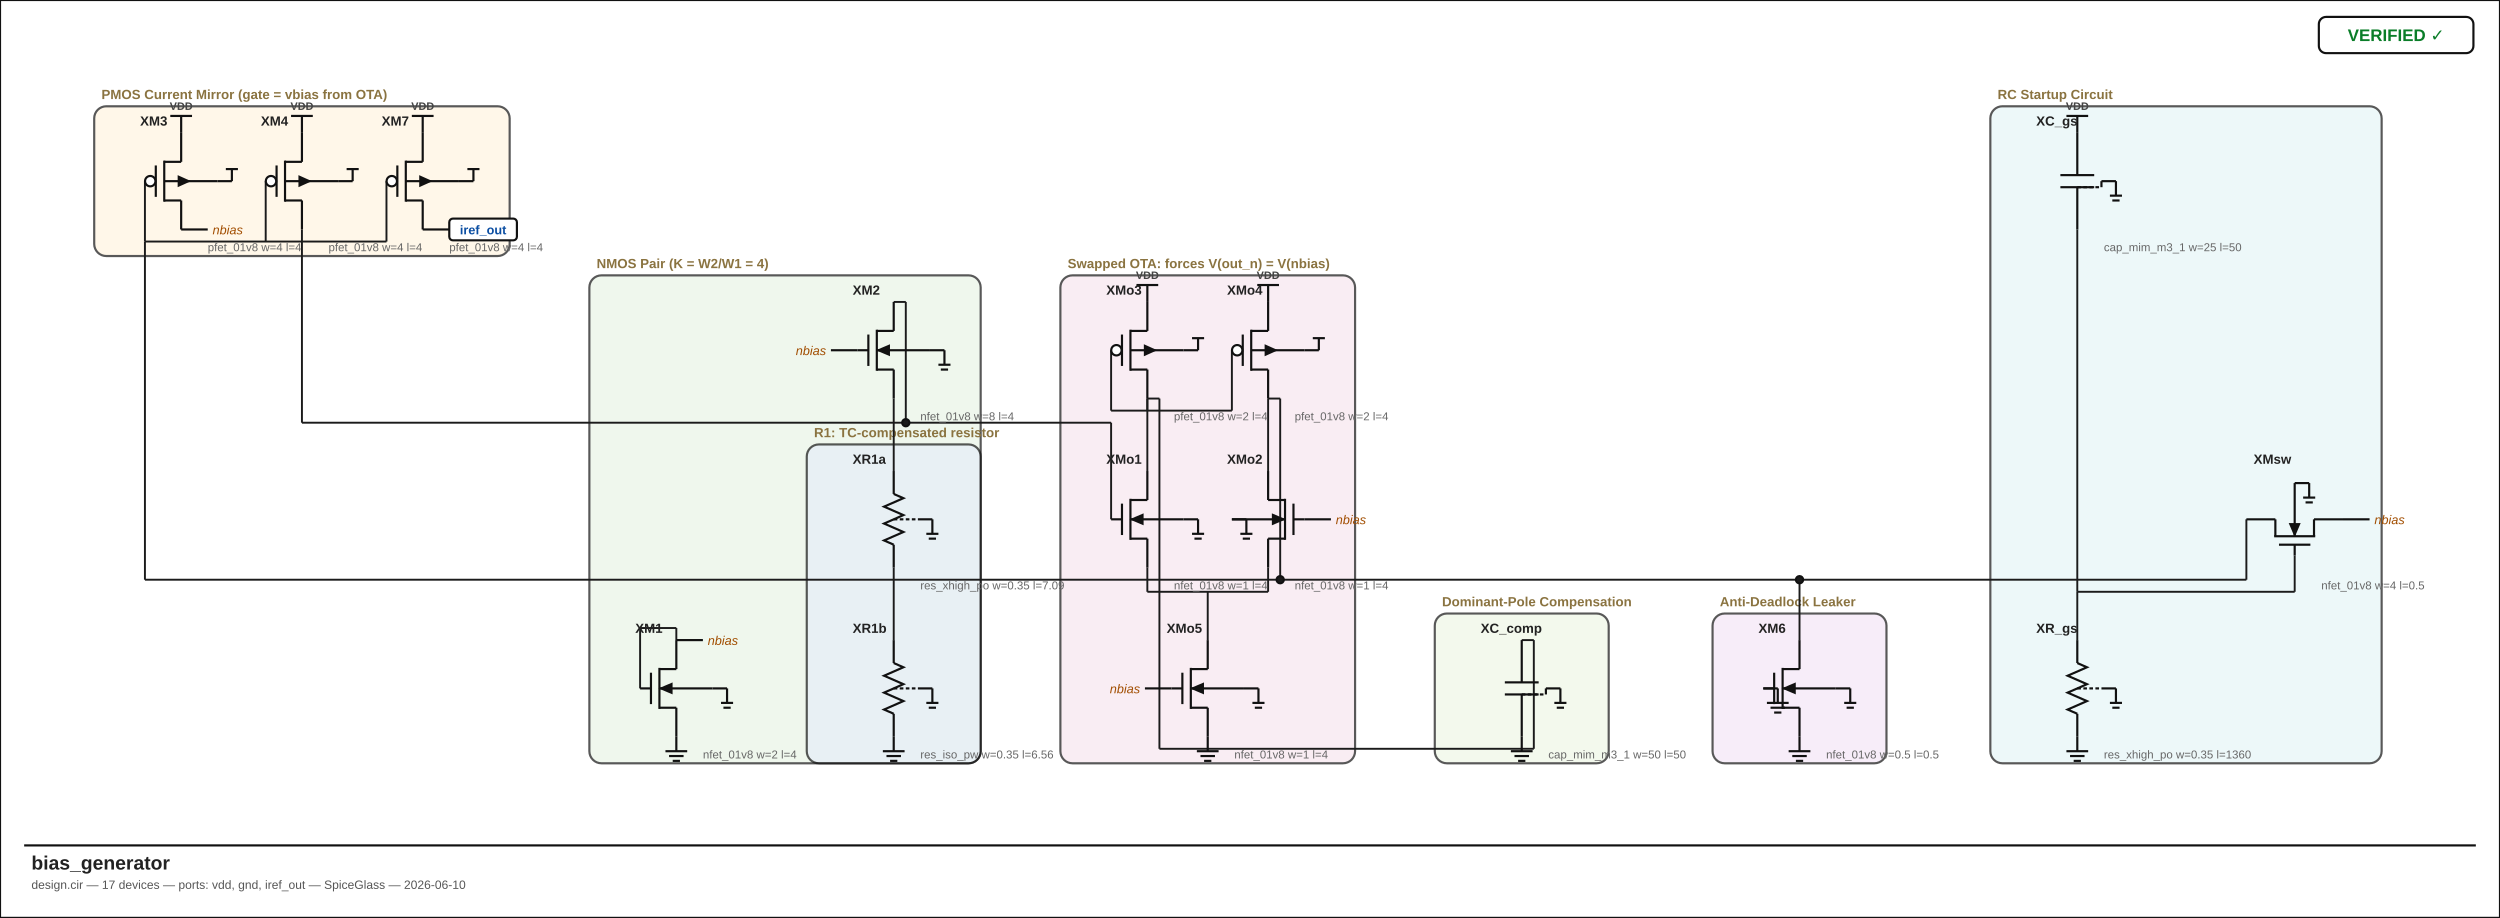
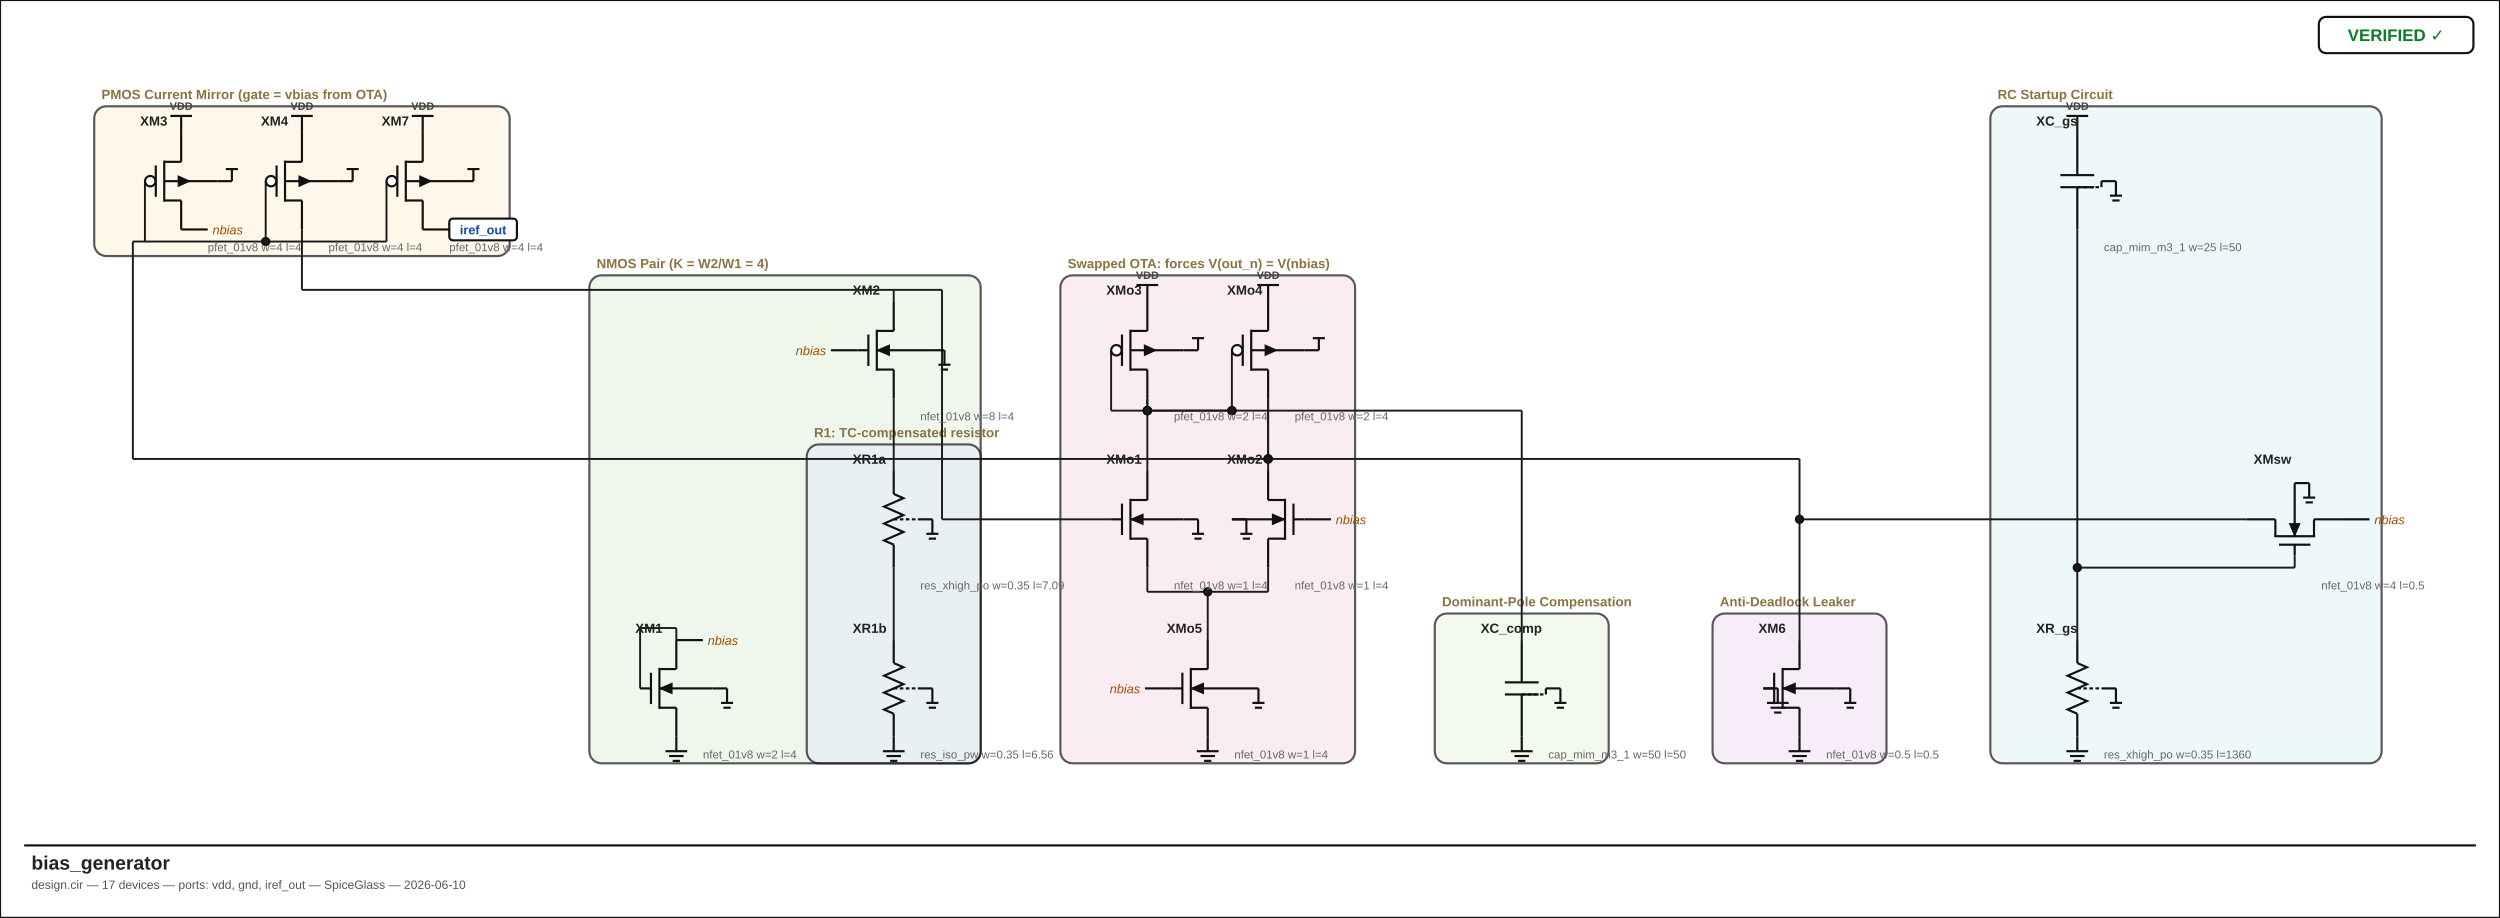
<svg xmlns="http://www.w3.org/2000/svg" width="2070" height="760" viewBox="0 0 2070 760" font-family="Segoe UI, Arial, sans-serif">
  <style>
 line, polyline, path, rect, circle { stroke: #111111; stroke-width: 1.8; }
 .wire { stroke: #1b1b1b; stroke-width: 1.6; }
 text { stroke: none; fill: #222; font-size: 11px; }
 .name { font-weight: 600; font-size: 11px; }
 .param { fill: #666; font-size: 9.5px; }
 .pin { font-size: 9px; fill: #333; }
 .sym { font-size: 11px; font-weight: 700; }
 .boxmodel { font-size: 9.5px; fill: #555; font-style: italic; }
 .rail { font-size: 9px; fill: #444444; font-weight: 600; }
 .netlabel { font-size: 10.5px; fill: #a14d00; font-style: italic; }
 .port { font-size: 10.5px; fill: #0b4ea2; font-weight: 700; }
 .sectitle { font-size: 11px; fill: #8a7340; font-weight: 600; }
 .title { font-size: 16px; font-weight: 700; }
 .meta { font-size: 10px; fill: #555; }
</style>
  <rect x="0" y="0" width="2070" height="760" fill="white" stroke="none" />
  <rect x="78" y="88" width="344" height="124" rx="10" fill="#fff3df" stroke="none" opacity="0.7" />
  <text x="84" y="82" class="sectitle">PMOS Current Mirror (gate = vbias from OTA)</text>
  <rect x="488" y="228" width="324" height="404" rx="10" fill="#e8f3e6" stroke="none" opacity="0.7" />
  <text x="494" y="222" class="sectitle">NMOS Pair (K = W2/W1 = 4)</text>
  <rect x="668" y="368" width="144" height="264" rx="10" fill="#e6ecf7" stroke="none" opacity="0.7" />
  <text x="674" y="362" class="sectitle">R1: TC-compensated resistor</text>
  <rect x="878" y="228" width="244" height="404" rx="10" fill="#f7e6ee" stroke="none" opacity="0.7" />
  <text x="884" y="222" class="sectitle">Swapped OTA: forces V(out_n) = V(nbias)</text>
  <rect x="1188" y="508" width="144" height="124" rx="10" fill="#eef7e6" stroke="none" opacity="0.7" />
  <text x="1194" y="502" class="sectitle">Dominant-Pole Compensation</text>
  <rect x="1418" y="508" width="144" height="124" rx="10" fill="#f3e6f7" stroke="none" opacity="0.7" />
  <text x="1424" y="502" class="sectitle">Anti-Deadlock Leaker</text>
  <rect x="1648" y="88" width="324" height="544" rx="10" fill="#e6f5f7" stroke="none" opacity="0.7" />
  <text x="1654" y="82" class="sectitle">RC Startup Circuit</text>
  <line class="wire" x1="950" y1="470" x2="950" y2="490" stroke="#1b1b1b" stroke-width="1.6" />
  <line class="wire" x1="1050" y1="470" x2="1050" y2="490" stroke="#1b1b1b" stroke-width="1.6" />
  <line class="wire" x1="1000" y1="490" x2="1000" y2="530" stroke="#1b1b1b" stroke-width="1.6" />
  <line class="wire" x1="950" y1="490" x2="1050" y2="490" stroke="#1b1b1b" stroke-width="1.6" />
  <line class="wire" x1="950" y1="330" x2="950" y2="390" stroke="#1b1b1b" stroke-width="1.6" />
  <line class="wire" x1="1050" y1="330" x2="1050" y2="390" stroke="#1b1b1b" stroke-width="1.6" />
  <line class="wire" x1="920" y1="290" x2="920" y2="340" stroke="#1b1b1b" stroke-width="1.6" />
  <line class="wire" x1="1020" y1="290" x2="1020" y2="340" stroke="#1b1b1b" stroke-width="1.6" />
  <line class="wire" x1="920" y1="340" x2="1020" y2="340" stroke="#1b1b1b" stroke-width="1.6" />
  <line class="wire" x1="950" y1="340" x2="950" y2="330" stroke="#1b1b1b" stroke-width="1.6" />
  <line class="wire" x1="120" y1="150" x2="120" y2="200" stroke="#1b1b1b" stroke-width="1.6" />
  <line class="wire" x1="220" y1="150" x2="220" y2="200" stroke="#1b1b1b" stroke-width="1.6" />
  <line class="wire" x1="320" y1="150" x2="320" y2="200" stroke="#1b1b1b" stroke-width="1.6" />
  <line class="wire" x1="120" y1="200" x2="320" y2="200" stroke="#1b1b1b" stroke-width="1.6" />
  <line class="wire" x1="530" y1="570" x2="530" y2="520" stroke="#1b1b1b" stroke-width="1.6" />
  <line class="wire" x1="530" y1="520" x2="560" y2="520" stroke="#1b1b1b" stroke-width="1.6" />
  <line class="wire" x1="560" y1="520" x2="560" y2="530" stroke="#1b1b1b" stroke-width="1.6" />
-   <line class="wire" x1="250" y1="190" x2="250" y2="350" stroke="#1b1b1b" stroke-width="1.6" />
-   <line class="wire" x1="740" y1="250" x2="750" y2="250" stroke="#1b1b1b" stroke-width="1.6" />
-   <line class="wire" x1="750" y1="250" x2="750" y2="350" stroke="#1b1b1b" stroke-width="1.6" />
-   <line class="wire" x1="920" y1="430" x2="920" y2="350" stroke="#1b1b1b" stroke-width="1.6" />
-   <line class="wire" x1="250" y1="350" x2="920" y2="350" stroke="#1b1b1b" stroke-width="1.6" />
-   <line class="wire" x1="740" y1="330" x2="740" y2="390" stroke="#1b1b1b" stroke-width="1.6" />
-   <line class="wire" x1="740" y1="470" x2="740" y2="530" stroke="#1b1b1b" stroke-width="1.6" />
-   <line class="wire" x1="950" y1="330" x2="960" y2="330" stroke="#1b1b1b" stroke-width="1.6" />
-   <line class="wire" x1="960" y1="330" x2="960" y2="620" stroke="#1b1b1b" stroke-width="1.6" />
-   <line class="wire" x1="1260" y1="530" x2="1270" y2="530" stroke="#1b1b1b" stroke-width="1.6" />
-   <line class="wire" x1="1270" y1="530" x2="1270" y2="620" stroke="#1b1b1b" stroke-width="1.6" />
-   <line class="wire" x1="960" y1="620" x2="1270" y2="620" stroke="#1b1b1b" stroke-width="1.6" />
-   <line class="wire" x1="1050" y1="330" x2="1060" y2="330" stroke="#1b1b1b" stroke-width="1.6" />
-   <line class="wire" x1="1060" y1="330" x2="1060" y2="480" stroke="#1b1b1b" stroke-width="1.6" />
-   <line class="wire" x1="1490" y1="530" x2="1490" y2="480" stroke="#1b1b1b" stroke-width="1.6" />
-   <line class="wire" x1="1860" y1="430" x2="1860" y2="480" stroke="#1b1b1b" stroke-width="1.6" />
-   <line class="wire" x1="120" y1="200" x2="120" y2="480" stroke="#1b1b1b" stroke-width="1.6" />
-   <line class="wire" x1="120" y1="480" x2="1860" y2="480" stroke="#1b1b1b" stroke-width="1.6" />
-   <line class="wire" x1="1720" y1="190" x2="1720" y2="490" stroke="#1b1b1b" stroke-width="1.6" />
-   <line class="wire" x1="1720" y1="530" x2="1720" y2="490" stroke="#1b1b1b" stroke-width="1.6" />
-   <line class="wire" x1="1900" y1="460" x2="1900" y2="490" stroke="#1b1b1b" stroke-width="1.6" />
-   <line class="wire" x1="1720" y1="490" x2="1900" y2="490" stroke="#1b1b1b" stroke-width="1.6" />
-   <circle cx="750" cy="350" r="3" fill="#1b1b1b" stroke="none" />
-   <circle cx="1060" cy="480" r="3" fill="#1b1b1b" stroke="none" />
-   <circle cx="1490" cy="480" r="3" fill="#1b1b1b" stroke="none" />
+   <line class="wire" x1="740" y1="530" x2="740" y2="470" stroke="#1b1b1b" stroke-width="1.6" />
+   <line class="wire" x1="740" y1="390" x2="740" y2="330" stroke="#1b1b1b" stroke-width="1.6" />
+   <line class="wire" x1="1260" y1="530" x2="1260" y2="340" stroke="#1b1b1b" stroke-width="1.6" />
+   <line class="wire" x1="1260" y1="340" x2="950" y2="340" stroke="#1b1b1b" stroke-width="1.6" />
+   <line class="wire" x1="1720" y1="530" x2="1720" y2="190" stroke="#1b1b1b" stroke-width="1.6" />
+   <line class="wire" x1="1900" y1="460" x2="1900" y2="470" stroke="#1b1b1b" stroke-width="1.6" />
+   <line class="wire" x1="1900" y1="470" x2="1720" y2="470" stroke="#1b1b1b" stroke-width="1.6" />
+   <line class="wire" x1="740" y1="250" x2="740" y2="240" stroke="#1b1b1b" stroke-width="1.6" />
+   <line class="wire" x1="740" y1="240" x2="250" y2="240" stroke="#1b1b1b" stroke-width="1.6" />
+   <line class="wire" x1="250" y1="240" x2="250" y2="190" stroke="#1b1b1b" stroke-width="1.6" />
+   <line class="wire" x1="920" y1="430" x2="780" y2="430" stroke="#1b1b1b" stroke-width="1.6" />
+   <line class="wire" x1="780" y1="430" x2="780" y2="240" stroke="#1b1b1b" stroke-width="1.6" />
+   <line class="wire" x1="780" y1="240" x2="740" y2="240" stroke="#1b1b1b" stroke-width="1.6" />
+   <line class="wire" x1="1050" y1="330" x2="1050" y2="380" stroke="#1b1b1b" stroke-width="1.6" />
+   <line class="wire" x1="1050" y1="380" x2="110" y2="380" stroke="#1b1b1b" stroke-width="1.6" />
+   <line class="wire" x1="110" y1="380" x2="110" y2="200" stroke="#1b1b1b" stroke-width="1.6" />
+   <line class="wire" x1="110" y1="200" x2="120" y2="200" stroke="#1b1b1b" stroke-width="1.6" />
+   <line class="wire" x1="1490" y1="530" x2="1490" y2="380" stroke="#1b1b1b" stroke-width="1.6" />
+   <line class="wire" x1="1490" y1="380" x2="1050" y2="380" stroke="#1b1b1b" stroke-width="1.6" />
+   <line class="wire" x1="1860" y1="430" x2="1490" y2="430" stroke="#1b1b1b" stroke-width="1.6" />
+   <circle cx="1000" cy="490" r="3" fill="#1b1b1b" stroke="none" />
+   <circle cx="1020" cy="340" r="3" fill="#1b1b1b" stroke="none" />
+   <circle cx="1020" cy="340" r="3" fill="#1b1b1b" stroke="none" />
+   <circle cx="950" cy="340" r="3" fill="#1b1b1b" stroke="none" />
+   <circle cx="950" cy="340" r="3" fill="#1b1b1b" stroke="none" />
+   <circle cx="950" cy="340" r="3" fill="#1b1b1b" stroke="none" />
+   <circle cx="950" cy="340" r="3" fill="#1b1b1b" stroke="none" />
+   <circle cx="220" cy="200" r="3" fill="#1b1b1b" stroke="none" />
+   <circle cx="1050" cy="380" r="3" fill="#1b1b1b" stroke="none" />
+   <circle cx="1050" cy="380" r="3" fill="#1b1b1b" stroke="none" />
+   <circle cx="1050" cy="380" r="3" fill="#1b1b1b" stroke="none" />
+   <circle cx="1490" cy="430" r="3" fill="#1b1b1b" stroke="none" />
+   <circle cx="1720" cy="470" r="3" fill="#1b1b1b" stroke="none" />
  <line x1="150" y1="190" x2="172" y2="190" />
  <text x="176" y="194" text-anchor="start" class="netlabel">nbias</text>
  <line x1="560" y1="530" x2="582" y2="530" />
  <text x="586" y="534" text-anchor="start" class="netlabel">nbias</text>
  <line x1="710" y1="290" x2="688" y2="290" />
  <text x="684" y="294" text-anchor="end" class="netlabel">nbias</text>
  <line x1="1080" y1="430" x2="1102" y2="430" />
  <text x="1106" y="434" text-anchor="start" class="netlabel">nbias</text>
  <line x1="970" y1="570" x2="948" y2="570" />
  <text x="944" y="574" text-anchor="end" class="netlabel">nbias</text>
  <line x1="1940" y1="430" x2="1962" y2="430" />
  <text x="1966" y="434" text-anchor="start" class="netlabel">nbias</text>
  <line x1="150" y1="110" x2="150" y2="96" />
  <line x1="141" y1="96" x2="159" y2="96" stroke-width="2.4" />
  <text x="150" y="91" text-anchor="middle" class="rail">VDD</text>
  <line x1="180" y1="150" x2="192" y2="150" />
  <line x1="192" y1="150" x2="192" y2="140" />
  <line x1="187" y1="140" x2="197" y2="140" stroke-width="2.4" />
  <line x1="250" y1="110" x2="250" y2="96" />
  <line x1="241" y1="96" x2="259" y2="96" stroke-width="2.4" />
  <text x="250" y="91" text-anchor="middle" class="rail">VDD</text>
  <line x1="280" y1="150" x2="292" y2="150" />
  <line x1="292" y1="150" x2="292" y2="140" />
  <line x1="287" y1="140" x2="297" y2="140" stroke-width="2.4" />
  <line x1="950" y1="250" x2="950" y2="236" />
  <line x1="941" y1="236" x2="959" y2="236" stroke-width="2.4" />
  <text x="950" y="231" text-anchor="middle" class="rail">VDD</text>
  <line x1="980" y1="290" x2="992" y2="290" />
  <line x1="992" y1="290" x2="992" y2="280" />
  <line x1="987" y1="280" x2="997" y2="280" stroke-width="2.4" />
  <line x1="1050" y1="250" x2="1050" y2="236" />
  <line x1="1041" y1="236" x2="1059" y2="236" stroke-width="2.4" />
  <text x="1050" y="231" text-anchor="middle" class="rail">VDD</text>
  <line x1="1080" y1="290" x2="1092" y2="290" />
  <line x1="1092" y1="290" x2="1092" y2="280" />
  <line x1="1087" y1="280" x2="1097" y2="280" stroke-width="2.4" />
  <line x1="350" y1="110" x2="350" y2="96" />
  <line x1="341" y1="96" x2="359" y2="96" stroke-width="2.4" />
  <text x="350" y="91" text-anchor="middle" class="rail">VDD</text>
  <line x1="380" y1="150" x2="392" y2="150" />
  <line x1="392" y1="150" x2="392" y2="140" />
  <line x1="387" y1="140" x2="397" y2="140" stroke-width="2.4" />
  <line x1="1720" y1="110" x2="1720" y2="96" />
  <line x1="1711" y1="96" x2="1729" y2="96" stroke-width="2.4" />
  <text x="1720" y="91" text-anchor="middle" class="rail">VDD</text>
  <line x1="560" y1="610" x2="560" y2="622" />
  <line x1="551" y1="622" x2="569" y2="622" stroke-width="2" />
  <line x1="554" y1="626" x2="566" y2="626" stroke-width="2" />
  <line x1="557" y1="630" x2="563" y2="630" stroke-width="2" />
  <line x1="590" y1="570" x2="602" y2="570" />
  <line x1="602" y1="570" x2="602" y2="582" />
  <line x1="597" y1="582" x2="607" y2="582" stroke-width="2" />
  <line x1="599" y1="586" x2="605" y2="586" stroke-width="2" />
  <line x1="770" y1="290" x2="782" y2="290" />
  <line x1="782" y1="290" x2="782" y2="302" />
  <line x1="777" y1="302" x2="787" y2="302" stroke-width="2" />
  <line x1="779" y1="306" x2="785" y2="306" stroke-width="2" />
  <line x1="760" y1="430" x2="772" y2="430" />
  <line x1="772" y1="430" x2="772" y2="442" />
  <line x1="767" y1="442" x2="777" y2="442" stroke-width="2" />
  <line x1="769" y1="446" x2="775" y2="446" stroke-width="2" />
  <line x1="740" y1="610" x2="740" y2="622" />
  <line x1="731" y1="622" x2="749" y2="622" stroke-width="2" />
  <line x1="734" y1="626" x2="746" y2="626" stroke-width="2" />
  <line x1="737" y1="630" x2="743" y2="630" stroke-width="2" />
  <line x1="760" y1="570" x2="772" y2="570" />
  <line x1="772" y1="570" x2="772" y2="582" />
  <line x1="767" y1="582" x2="777" y2="582" stroke-width="2" />
  <line x1="769" y1="586" x2="775" y2="586" stroke-width="2" />
  <line x1="980" y1="430" x2="992" y2="430" />
  <line x1="992" y1="430" x2="992" y2="442" />
  <line x1="987" y1="442" x2="997" y2="442" stroke-width="2" />
  <line x1="989" y1="446" x2="995" y2="446" stroke-width="2" />
  <line x1="1020" y1="430" x2="1032" y2="430" />
  <line x1="1032" y1="430" x2="1032" y2="442" />
  <line x1="1027" y1="442" x2="1037" y2="442" stroke-width="2" />
  <line x1="1029" y1="446" x2="1035" y2="446" stroke-width="2" />
  <line x1="1000" y1="610" x2="1000" y2="622" />
  <line x1="991" y1="622" x2="1009" y2="622" stroke-width="2" />
  <line x1="994" y1="626" x2="1006" y2="626" stroke-width="2" />
  <line x1="997" y1="630" x2="1003" y2="630" stroke-width="2" />
  <line x1="1030" y1="570" x2="1042" y2="570" />
  <line x1="1042" y1="570" x2="1042" y2="582" />
  <line x1="1037" y1="582" x2="1047" y2="582" stroke-width="2" />
  <line x1="1039" y1="586" x2="1045" y2="586" stroke-width="2" />
  <line x1="1260" y1="610" x2="1260" y2="622" />
  <line x1="1251" y1="622" x2="1269" y2="622" stroke-width="2" />
  <line x1="1254" y1="626" x2="1266" y2="626" stroke-width="2" />
  <line x1="1257" y1="630" x2="1263" y2="630" stroke-width="2" />
  <line x1="1280" y1="570" x2="1292" y2="570" />
  <line x1="1292" y1="570" x2="1292" y2="582" />
  <line x1="1287" y1="582" x2="1297" y2="582" stroke-width="2" />
  <line x1="1289" y1="586" x2="1295" y2="586" stroke-width="2" />
  <line x1="1460" y1="570" x2="1472" y2="570" />
  <line x1="1472" y1="570" x2="1472" y2="582" />
  <line x1="1463" y1="582" x2="1481" y2="582" stroke-width="2" />
  <line x1="1466" y1="586" x2="1478" y2="586" stroke-width="2" />
  <line x1="1469" y1="590" x2="1475" y2="590" stroke-width="2" />
  <line x1="1490" y1="610" x2="1490" y2="622" />
  <line x1="1481" y1="622" x2="1499" y2="622" stroke-width="2" />
  <line x1="1484" y1="626" x2="1496" y2="626" stroke-width="2" />
  <line x1="1487" y1="630" x2="1493" y2="630" stroke-width="2" />
  <line x1="1520" y1="570" x2="1532" y2="570" />
  <line x1="1532" y1="570" x2="1532" y2="582" />
  <line x1="1527" y1="582" x2="1537" y2="582" stroke-width="2" />
  <line x1="1529" y1="586" x2="1535" y2="586" stroke-width="2" />
  <line x1="1740" y1="150" x2="1752" y2="150" />
  <line x1="1752" y1="150" x2="1752" y2="162" />
  <line x1="1747" y1="162" x2="1757" y2="162" stroke-width="2" />
  <line x1="1749" y1="166" x2="1755" y2="166" stroke-width="2" />
  <line x1="1720" y1="610" x2="1720" y2="622" />
  <line x1="1711" y1="622" x2="1729" y2="622" stroke-width="2" />
  <line x1="1714" y1="626" x2="1726" y2="626" stroke-width="2" />
  <line x1="1717" y1="630" x2="1723" y2="630" stroke-width="2" />
  <line x1="1740" y1="570" x2="1752" y2="570" />
  <line x1="1752" y1="570" x2="1752" y2="582" />
  <line x1="1747" y1="582" x2="1757" y2="582" stroke-width="2" />
  <line x1="1749" y1="586" x2="1755" y2="586" stroke-width="2" />
  <line x1="1900" y1="400" x2="1912" y2="400" />
  <line x1="1912" y1="400" x2="1912" y2="412" />
  <line x1="1907" y1="412" x2="1917" y2="412" stroke-width="2" />
  <line x1="1909" y1="416" x2="1915" y2="416" stroke-width="2" />
  <line x1="350" y1="190" x2="372" y2="190" />
  <rect x="372" y="181" width="56" height="18" rx="3" fill="white" stroke="#0b4ea2" stroke-width="1.4" />
  <text x="400.0" y="194" text-anchor="middle" class="port">iref_out</text>
  <g transform="translate(150 150)" fill="none">
    <line x1="0" y1="-40" x2="0" y2="-16" />
    <line x1="0" y1="-16" x2="-14" y2="-16" />
    <line x1="0" y1="40" x2="0" y2="16" />
    <line x1="0" y1="16" x2="-14" y2="16" />
    <line x1="-14" y1="-17" x2="-14" y2="17" stroke-width="2.6" />
    <line x1="-21" y1="-13" x2="-21" y2="13" stroke-width="2.6" />
    <circle cx="-25.6" cy="0" r="4.3" fill="white" stroke-width="1.5" />
    <line x1="-14" y1="0" x2="30" y2="0" />
    <path d="M 6 0 L -2 -3.6 L -2 3.6 Z" fill="#111111" stroke="none" />
  </g>
  <text x="116" y="104" class="name">XM3</text>
  <text x="172" y="208" class="param" text-anchor="start">pfet_01v8  w=4  l=4</text>
  <g transform="translate(250 150)" fill="none">
    <line x1="0" y1="-40" x2="0" y2="-16" />
    <line x1="0" y1="-16" x2="-14" y2="-16" />
    <line x1="0" y1="40" x2="0" y2="16" />
    <line x1="0" y1="16" x2="-14" y2="16" />
    <line x1="-14" y1="-17" x2="-14" y2="17" stroke-width="2.6" />
    <line x1="-21" y1="-13" x2="-21" y2="13" stroke-width="2.6" />
    <circle cx="-25.6" cy="0" r="4.3" fill="white" stroke-width="1.5" />
    <line x1="-14" y1="0" x2="30" y2="0" />
    <path d="M 6 0 L -2 -3.6 L -2 3.6 Z" fill="#111111" stroke="none" />
  </g>
  <text x="216" y="104" class="name">XM4</text>
  <text x="272" y="208" class="param" text-anchor="start">pfet_01v8  w=4  l=4</text>
  <g transform="translate(560 570)" fill="none">
    <line x1="0" y1="-40" x2="0" y2="-16" />
    <line x1="0" y1="-16" x2="-14" y2="-16" />
    <line x1="0" y1="40" x2="0" y2="16" />
    <line x1="0" y1="16" x2="-14" y2="16" />
    <line x1="-14" y1="-17" x2="-14" y2="17" stroke-width="2.6" />
    <line x1="-21" y1="-13" x2="-21" y2="13" stroke-width="2.6" />
    <line x1="-30" y1="0" x2="-21" y2="0" />
    <line x1="-14" y1="0" x2="30" y2="0" />
    <path d="M -12.5 0 L -4 -3.6 L -4 3.6 Z" fill="#111111" stroke="none" />
  </g>
  <text x="526" y="524" class="name">XM1</text>
  <text x="582" y="628" class="param" text-anchor="start">nfet_01v8  w=2  l=4</text>
  <g transform="translate(740 290)" fill="none">
    <line x1="0" y1="-40" x2="0" y2="-16" />
    <line x1="0" y1="-16" x2="-14" y2="-16" />
    <line x1="0" y1="40" x2="0" y2="16" />
    <line x1="0" y1="16" x2="-14" y2="16" />
    <line x1="-14" y1="-17" x2="-14" y2="17" stroke-width="2.6" />
    <line x1="-21" y1="-13" x2="-21" y2="13" stroke-width="2.6" />
    <line x1="-30" y1="0" x2="-21" y2="0" />
    <line x1="-14" y1="0" x2="30" y2="0" />
    <path d="M -12.5 0 L -4 -3.6 L -4 3.6 Z" fill="#111111" stroke="none" />
  </g>
  <text x="706" y="244" class="name">XM2</text>
  <text x="762" y="348" class="param" text-anchor="start">nfet_01v8  w=8  l=4</text>
  <g transform="translate(740 430)" fill="none">
    <line x1="0" y1="-40" x2="0" y2="-21" />
    <line x1="0" y1="21" x2="0" y2="40" />
    <polyline points="0,-21 8,-17.5 -8,-10.5 8,-3.5 -8,3.5 8,10.5 -8,17.5 0,21" fill="none" stroke-width="2" />
    <line x1="0" y1="0" x2="20" y2="0" stroke-dasharray="3 2" />
  </g>
  <text x="706" y="384" class="name">XR1a</text>
  <text x="762" y="488" class="param" text-anchor="start">res_xhigh_po  w=0.35  l=7.09</text>
  <g transform="translate(740 570)" fill="none">
    <line x1="0" y1="-40" x2="0" y2="-21" />
    <line x1="0" y1="21" x2="0" y2="40" />
    <polyline points="0,-21 8,-17.5 -8,-10.5 8,-3.5 -8,3.5 8,10.5 -8,17.5 0,21" fill="none" stroke-width="2" />
    <line x1="0" y1="0" x2="20" y2="0" stroke-dasharray="3 2" />
  </g>
  <text x="706" y="524" class="name">XR1b</text>
  <text x="762" y="628" class="param" text-anchor="start">res_iso_pw  w=0.35  l=6.56</text>
  <g transform="translate(950 430)" fill="none">
    <line x1="0" y1="-40" x2="0" y2="-16" />
    <line x1="0" y1="-16" x2="-14" y2="-16" />
    <line x1="0" y1="40" x2="0" y2="16" />
    <line x1="0" y1="16" x2="-14" y2="16" />
    <line x1="-14" y1="-17" x2="-14" y2="17" stroke-width="2.6" />
    <line x1="-21" y1="-13" x2="-21" y2="13" stroke-width="2.6" />
    <line x1="-30" y1="0" x2="-21" y2="0" />
    <line x1="-14" y1="0" x2="30" y2="0" />
    <path d="M -12.5 0 L -4 -3.6 L -4 3.6 Z" fill="#111111" stroke="none" />
  </g>
  <text x="916" y="384" class="name">XMo1</text>
  <text x="972" y="488" class="param" text-anchor="start">nfet_01v8  w=1  l=4</text>
  <g transform="translate(1050 430) scale(-1 1)" fill="none">
    <line x1="0" y1="-40" x2="0" y2="-16" />
    <line x1="0" y1="-16" x2="-14" y2="-16" />
    <line x1="0" y1="40" x2="0" y2="16" />
    <line x1="0" y1="16" x2="-14" y2="16" />
    <line x1="-14" y1="-17" x2="-14" y2="17" stroke-width="2.6" />
    <line x1="-21" y1="-13" x2="-21" y2="13" stroke-width="2.6" />
    <line x1="-30" y1="0" x2="-21" y2="0" />
    <line x1="-14" y1="0" x2="30" y2="0" />
    <path d="M -12.5 0 L -4 -3.6 L -4 3.6 Z" fill="#111111" stroke="none" />
  </g>
  <text x="1016" y="384" class="name">XMo2</text>
  <text x="1072" y="488" class="param" text-anchor="start">nfet_01v8  w=1  l=4</text>
  <g transform="translate(950 290)" fill="none">
    <line x1="0" y1="-40" x2="0" y2="-16" />
    <line x1="0" y1="-16" x2="-14" y2="-16" />
    <line x1="0" y1="40" x2="0" y2="16" />
    <line x1="0" y1="16" x2="-14" y2="16" />
    <line x1="-14" y1="-17" x2="-14" y2="17" stroke-width="2.6" />
    <line x1="-21" y1="-13" x2="-21" y2="13" stroke-width="2.6" />
    <circle cx="-25.6" cy="0" r="4.3" fill="white" stroke-width="1.5" />
    <line x1="-14" y1="0" x2="30" y2="0" />
    <path d="M 6 0 L -2 -3.6 L -2 3.6 Z" fill="#111111" stroke="none" />
  </g>
  <text x="916" y="244" class="name">XMo3</text>
  <text x="972" y="348" class="param" text-anchor="start">pfet_01v8  w=2  l=4</text>
  <g transform="translate(1050 290)" fill="none">
    <line x1="0" y1="-40" x2="0" y2="-16" />
    <line x1="0" y1="-16" x2="-14" y2="-16" />
    <line x1="0" y1="40" x2="0" y2="16" />
    <line x1="0" y1="16" x2="-14" y2="16" />
    <line x1="-14" y1="-17" x2="-14" y2="17" stroke-width="2.6" />
    <line x1="-21" y1="-13" x2="-21" y2="13" stroke-width="2.6" />
    <circle cx="-25.6" cy="0" r="4.3" fill="white" stroke-width="1.5" />
    <line x1="-14" y1="0" x2="30" y2="0" />
    <path d="M 6 0 L -2 -3.6 L -2 3.6 Z" fill="#111111" stroke="none" />
  </g>
  <text x="1016" y="244" class="name">XMo4</text>
  <text x="1072" y="348" class="param" text-anchor="start">pfet_01v8  w=2  l=4</text>
  <g transform="translate(1000 570)" fill="none">
    <line x1="0" y1="-40" x2="0" y2="-16" />
    <line x1="0" y1="-16" x2="-14" y2="-16" />
    <line x1="0" y1="40" x2="0" y2="16" />
    <line x1="0" y1="16" x2="-14" y2="16" />
    <line x1="-14" y1="-17" x2="-14" y2="17" stroke-width="2.6" />
    <line x1="-21" y1="-13" x2="-21" y2="13" stroke-width="2.6" />
    <line x1="-30" y1="0" x2="-21" y2="0" />
    <line x1="-14" y1="0" x2="30" y2="0" />
    <path d="M -12.5 0 L -4 -3.6 L -4 3.6 Z" fill="#111111" stroke="none" />
  </g>
  <text x="966" y="524" class="name">XMo5</text>
  <text x="1022" y="628" class="param" text-anchor="start">nfet_01v8  w=1  l=4</text>
  <g transform="translate(1260 570)" fill="none">
    <line x1="0" y1="-40" x2="0" y2="-5" />
    <line x1="0" y1="5" x2="0" y2="40" />
    <line x1="-14" y1="-5" x2="14" y2="-5" stroke-width="2.6" />
    <line x1="-14" y1="5" x2="14" y2="5" stroke-width="2.6" />
    <line x1="0" y1="5" x2="20" y2="5" stroke-dasharray="3 2" />
    <line x1="20" y1="5" x2="20" y2="0" />
  </g>
  <text x="1226" y="524" class="name">XC_comp</text>
  <text x="1282" y="628" class="param" text-anchor="start">cap_mim_m3_1  w=50  l=50</text>
  <g transform="translate(350 150)" fill="none">
    <line x1="0" y1="-40" x2="0" y2="-16" />
    <line x1="0" y1="-16" x2="-14" y2="-16" />
    <line x1="0" y1="40" x2="0" y2="16" />
    <line x1="0" y1="16" x2="-14" y2="16" />
    <line x1="-14" y1="-17" x2="-14" y2="17" stroke-width="2.6" />
    <line x1="-21" y1="-13" x2="-21" y2="13" stroke-width="2.6" />
    <circle cx="-25.6" cy="0" r="4.3" fill="white" stroke-width="1.5" />
    <line x1="-14" y1="0" x2="30" y2="0" />
    <path d="M 6 0 L -2 -3.6 L -2 3.6 Z" fill="#111111" stroke="none" />
  </g>
  <text x="316" y="104" class="name">XM7</text>
  <text x="372" y="208" class="param" text-anchor="start">pfet_01v8  w=4  l=4</text>
  <g transform="translate(1490 570)" fill="none">
    <line x1="0" y1="-40" x2="0" y2="-16" />
    <line x1="0" y1="-16" x2="-14" y2="-16" />
    <line x1="0" y1="40" x2="0" y2="16" />
    <line x1="0" y1="16" x2="-14" y2="16" />
    <line x1="-14" y1="-17" x2="-14" y2="17" stroke-width="2.6" />
    <line x1="-21" y1="-13" x2="-21" y2="13" stroke-width="2.6" />
    <line x1="-30" y1="0" x2="-21" y2="0" />
    <line x1="-14" y1="0" x2="30" y2="0" />
    <path d="M -12.5 0 L -4 -3.6 L -4 3.6 Z" fill="#111111" stroke="none" />
  </g>
  <text x="1456" y="524" class="name">XM6</text>
  <text x="1512" y="628" class="param" text-anchor="start">nfet_01v8  w=0.5  l=0.5</text>
  <g transform="translate(1720 150)" fill="none">
    <line x1="0" y1="-40" x2="0" y2="-5" />
    <line x1="0" y1="5" x2="0" y2="40" />
    <line x1="-14" y1="-5" x2="14" y2="-5" stroke-width="2.6" />
    <line x1="-14" y1="5" x2="14" y2="5" stroke-width="2.6" />
    <line x1="0" y1="5" x2="20" y2="5" stroke-dasharray="3 2" />
    <line x1="20" y1="5" x2="20" y2="0" />
  </g>
  <text x="1686" y="104" class="name">XC_gs</text>
  <text x="1742" y="208" class="param" text-anchor="start">cap_mim_m3_1  w=25  l=50</text>
  <g transform="translate(1720 570)" fill="none">
    <line x1="0" y1="-40" x2="0" y2="-21" />
    <line x1="0" y1="21" x2="0" y2="40" />
    <polyline points="0,-21 8,-17.5 -8,-10.5 8,-3.5 -8,3.5 8,10.5 -8,17.5 0,21" fill="none" stroke-width="2" />
    <line x1="0" y1="0" x2="20" y2="0" stroke-dasharray="3 2" />
  </g>
  <text x="1686" y="524" class="name">XR_gs</text>
  <text x="1742" y="628" class="param" text-anchor="start">res_xhigh_po  w=0.35  l=1360</text>
  <g transform="translate(1900 430) rotate(-90)" fill="none">
    <line x1="0" y1="-40" x2="0" y2="-16" />
    <line x1="0" y1="-16" x2="-14" y2="-16" />
    <line x1="0" y1="40" x2="0" y2="16" />
    <line x1="0" y1="16" x2="-14" y2="16" />
    <line x1="-14" y1="-17" x2="-14" y2="17" stroke-width="2.6" />
    <line x1="-21" y1="-13" x2="-21" y2="13" stroke-width="2.6" />
    <line x1="-30" y1="0" x2="-21" y2="0" />
    <line x1="-14" y1="0" x2="30" y2="0" />
    <path d="M -12.5 0 L -4 -3.6 L -4 3.6 Z" fill="#111111" stroke="none" />
  </g>
  <text x="1866" y="384" class="name">XMsw</text>
  <text x="1922" y="488" class="param" text-anchor="start">nfet_01v8  w=4  l=0.5</text>
  <line x1="20" y1="700" x2="2050" y2="700" stroke="#999" stroke-width="1" />
  <text x="26" y="720" class="title">bias_generator</text>
  <text x="26" y="736" class="meta">design.cir — 17 devices — ports: vdd, gnd, iref_out — SpiceGlass — 2026-06-10</text>
  <rect x="1920" y="14" width="128" height="30" rx="6" fill="none" stroke="#0a7d28" stroke-width="2.4" />
  <text x="1984" y="34" text-anchor="middle" style="fill:#0a7d28;font-weight:800;font-size:14px">VERIFIED ✓</text>
</svg>
